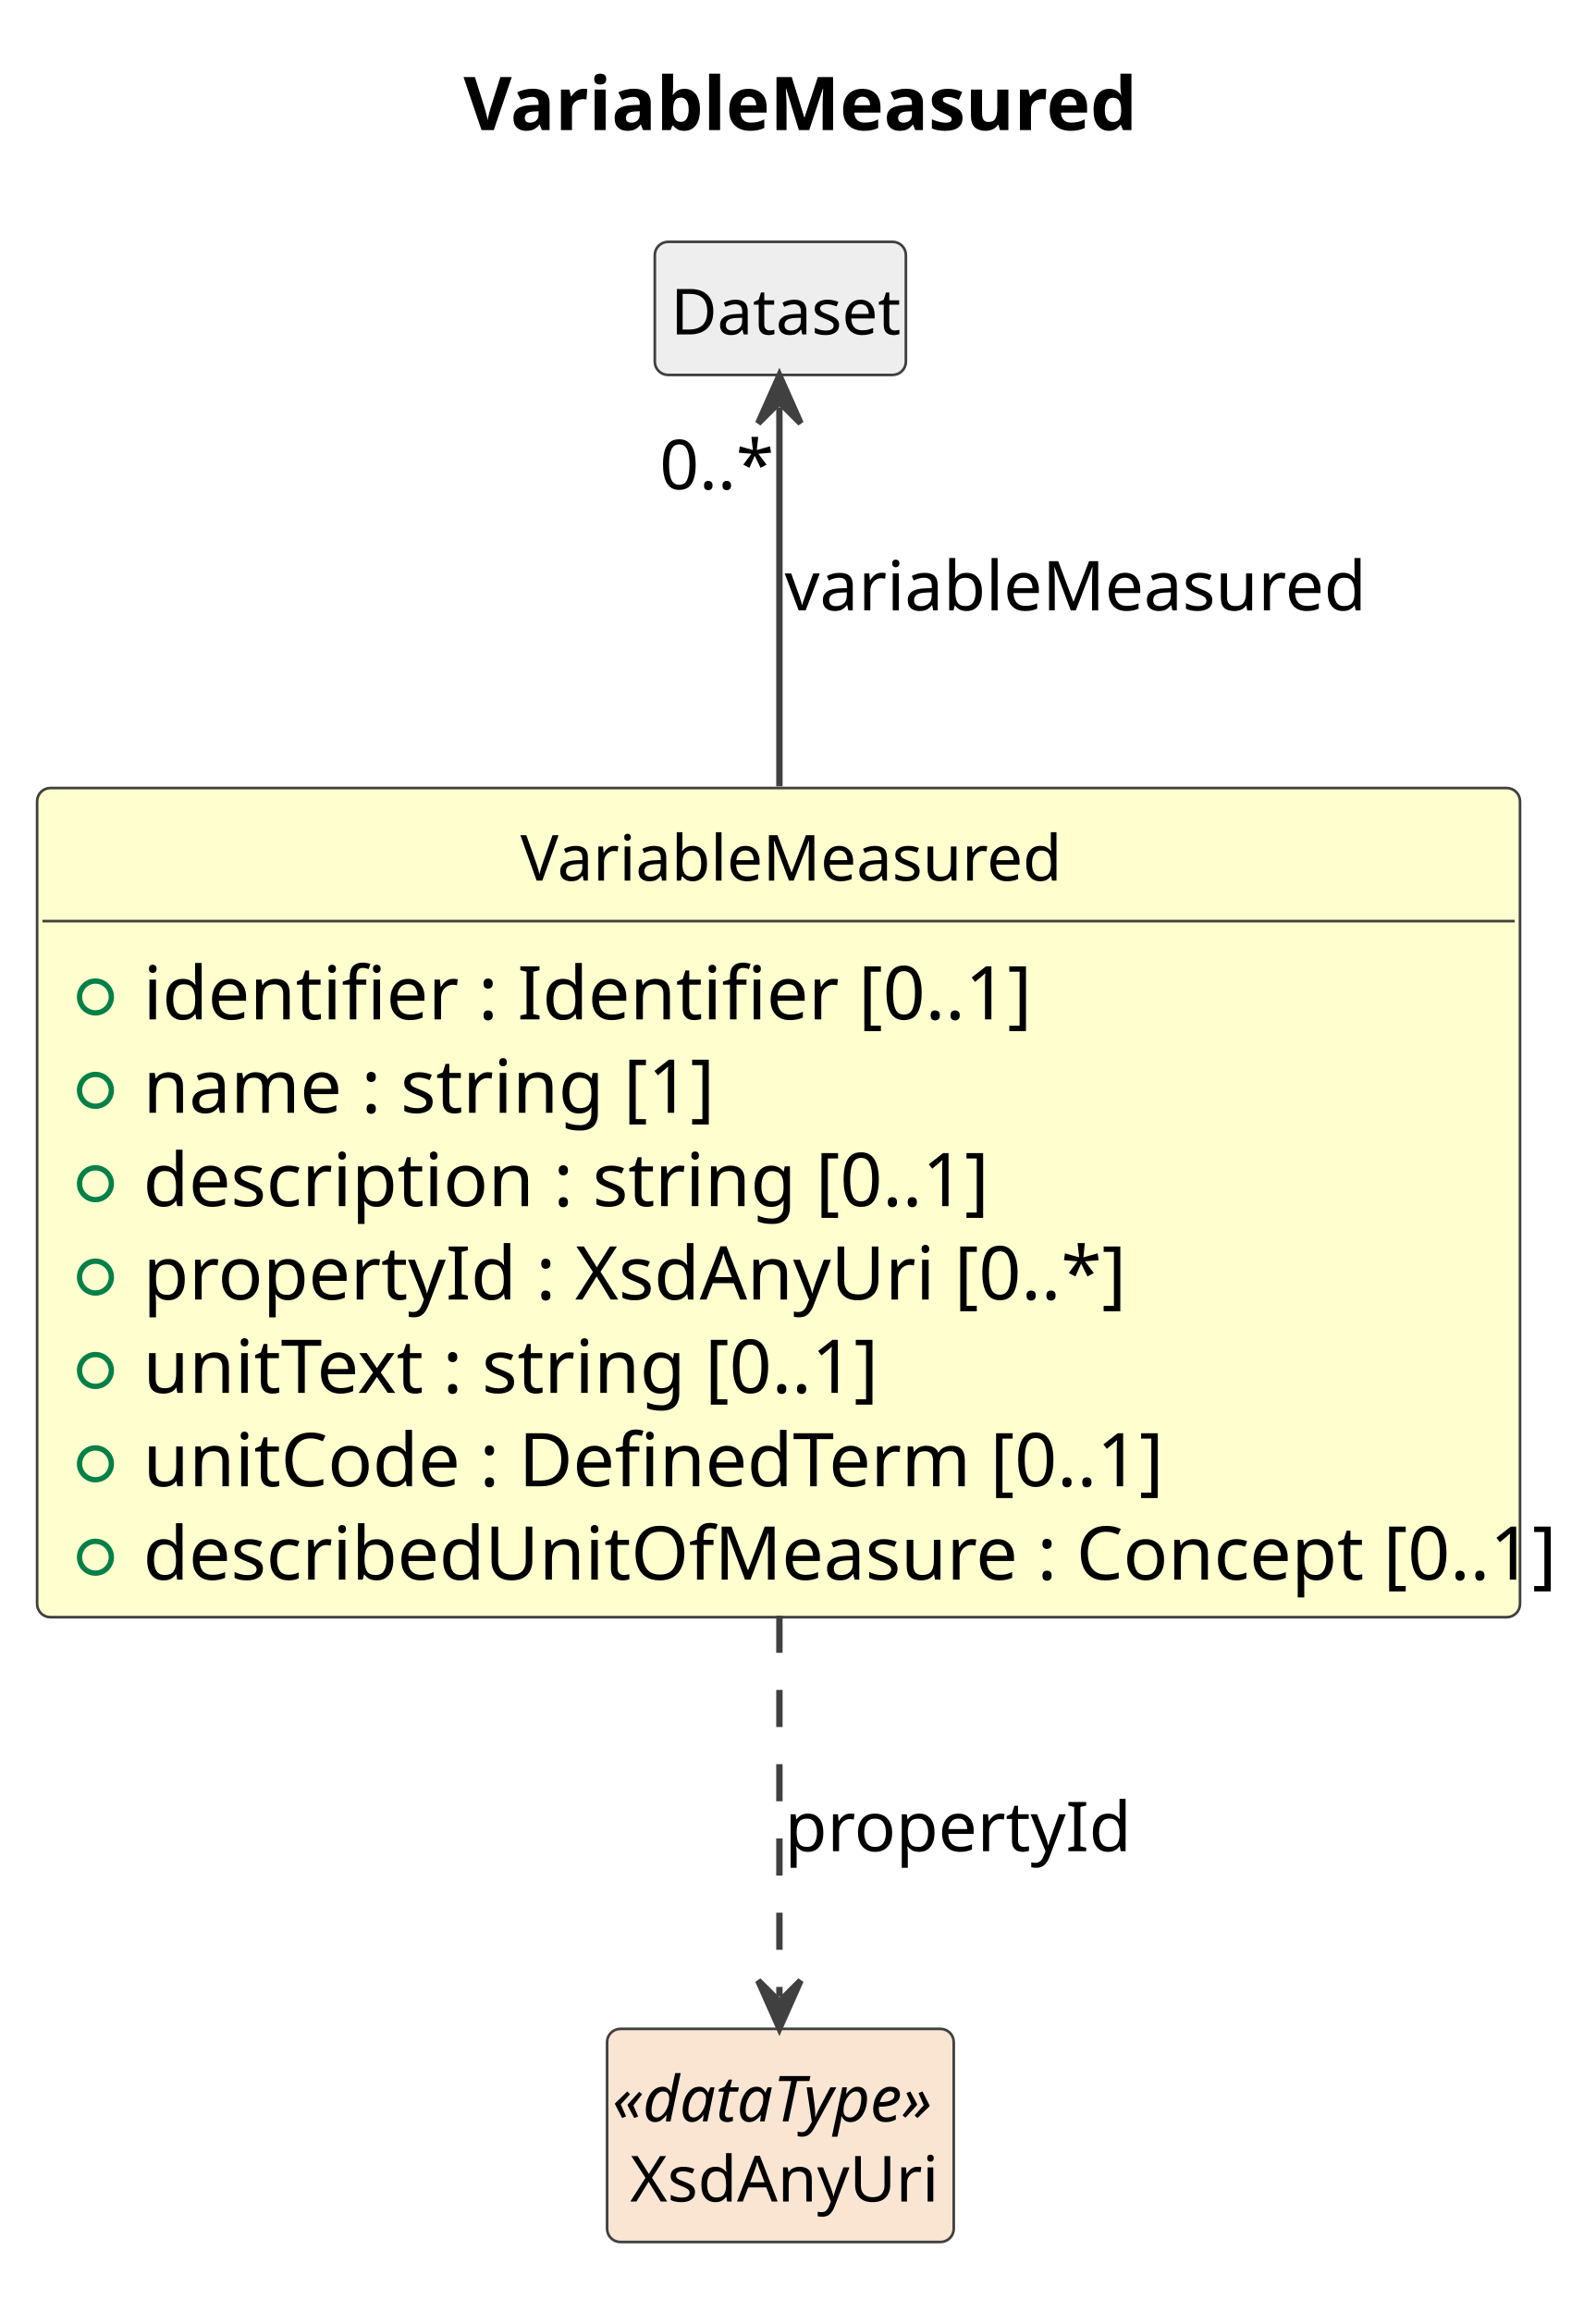
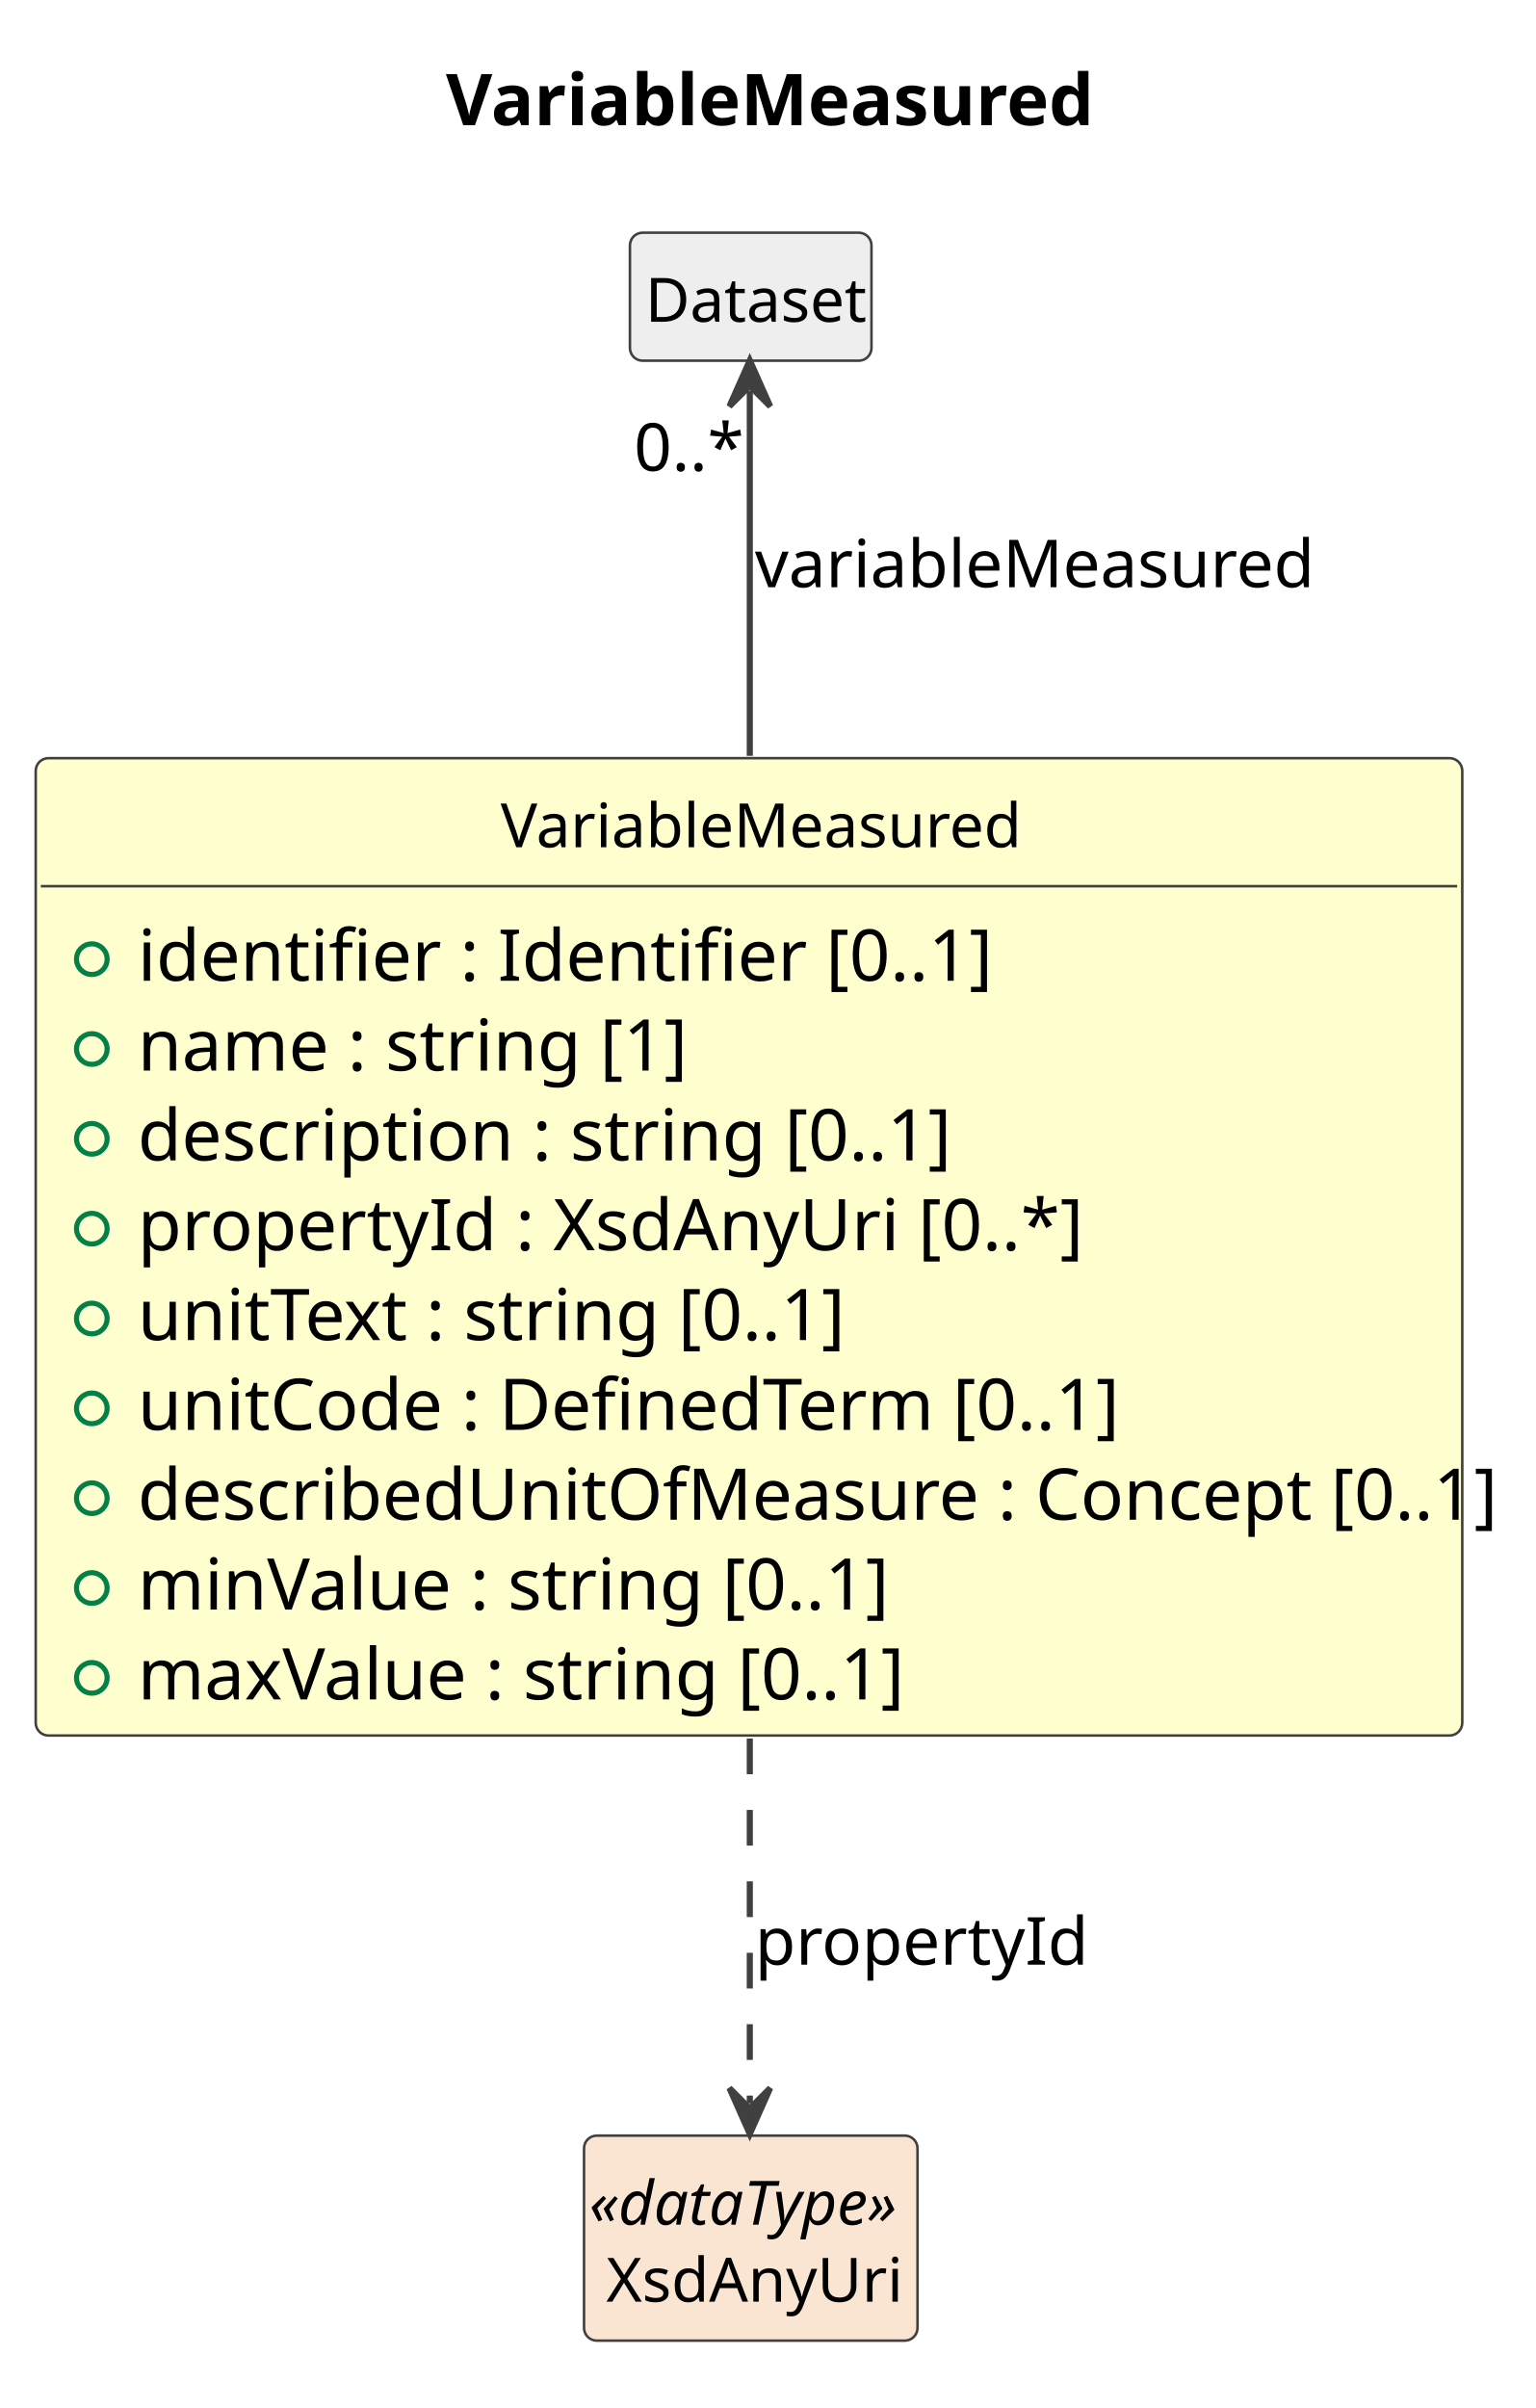
- <svg xmlns="http://www.w3.org/2000/svg" contentStyleType="text/css" data-diagram-type="CLASS" height="436px" preserveAspectRatio="none" style="width:301px;height:436px;background:#FFFFFF;" version="1.1" viewBox="0 0 301 436" width="301px" zoomAndPan="magnify">
+ <svg xmlns="http://www.w3.org/2000/svg" contentStyleType="text/css" data-diagram-type="CLASS" height="472px" preserveAspectRatio="none" style="width:301px;height:472px;background:#FFFFFF;" version="1.1" viewBox="0 0 301 472" width="301px" zoomAndPan="magnify">
  <defs />
  <g>
    <g class="title" data-source-line="1">
      <text fill="#000000" font-family="sans-serif" font-size="14" font-weight="700" lengthAdjust="spacing" textLength="119.834" x="87.424" y="24.533">VariableMeasured</text>
    </g>
    <g class="entity" data-qualified-name="VariableMeasured" data-source-line="12" id="ent0002">
-       <rect fill="#FEFECE" height="156.359" rx="2.5" ry="2.5" style="stroke:#404040;stroke-width:0.5;" width="279.682" x="7" y="148.609" />
+       <rect fill="#FEFECE" height="191.578" rx="2.5" ry="2.5" style="stroke:#404040;stroke-width:0.5;" width="279.682" x="7" y="148.609" />
      <text fill="#000000" font-family="sans-serif" font-size="12" lengthAdjust="spacing" textLength="97.389" x="98.147" y="166.066">VariableMeasured</text>
      <line style="stroke:#404040;stroke-width:0.5;" x1="8" x2="285.682" y1="173.703" y2="173.703" />
      <g data-visibility-modifier="PUBLIC_FIELD">
        <ellipse cx="18" cy="188.008" fill="none" rx="3" ry="3" style="stroke:#038048;stroke-width:1;" />
      </g>
      <text fill="#000000" font-family="sans-serif" font-size="14" lengthAdjust="spacing" textLength="153.303" x="27" y="192.236">identifier : Identifier [0..1]</text>
      <g data-visibility-modifier="PUBLIC_FIELD">
        <ellipse cx="18" cy="205.617" fill="none" rx="3" ry="3" style="stroke:#038048;stroke-width:1;" />
      </g>
      <text fill="#000000" font-family="sans-serif" font-size="14" lengthAdjust="spacing" textLength="100.379" x="27" y="209.846">name : string [1]</text>
      <g data-visibility-modifier="PUBLIC_FIELD">
        <ellipse cx="18" cy="223.227" fill="none" rx="3" ry="3" style="stroke:#038048;stroke-width:1;" />
      </g>
      <text fill="#000000" font-family="sans-serif" font-size="14" lengthAdjust="spacing" textLength="148.627" x="27" y="227.455">description : string [0..1]</text>
      <g data-visibility-modifier="PUBLIC_FIELD">
        <ellipse cx="18" cy="240.836" fill="none" rx="3" ry="3" style="stroke:#038048;stroke-width:1;" />
      </g>
      <text fill="#000000" font-family="sans-serif" font-size="14" lengthAdjust="spacing" textLength="173.517" x="27" y="245.065">propertyId : XsdAnyUri [0..*]</text>
      <g data-visibility-modifier="PUBLIC_FIELD">
        <ellipse cx="18" cy="258.445" fill="none" rx="3" ry="3" style="stroke:#038048;stroke-width:1;" />
      </g>
      <text fill="#000000" font-family="sans-serif" font-size="14" lengthAdjust="spacing" textLength="130.724" x="27" y="262.674">unitText : string [0..1]</text>
      <g data-visibility-modifier="PUBLIC_FIELD">
        <ellipse cx="18" cy="276.055" fill="none" rx="3" ry="3" style="stroke:#038048;stroke-width:1;" />
      </g>
      <text fill="#000000" font-family="sans-serif" font-size="14" lengthAdjust="spacing" textLength="183.648" x="27" y="280.283">unitCode : DefinedTerm [0..1]</text>
      <g data-visibility-modifier="PUBLIC_FIELD">
        <ellipse cx="18" cy="293.664" fill="none" rx="3" ry="3" style="stroke:#038048;stroke-width:1;" />
      </g>
      <text fill="#000000" font-family="sans-serif" font-size="14" lengthAdjust="spacing" textLength="253.682" x="27" y="297.893">describedUnitOfMeasure : Concept [0..1]</text>
+       <g data-visibility-modifier="PUBLIC_FIELD">
+         <ellipse cx="18" cy="311.273" fill="none" rx="3" ry="3" style="stroke:#038048;stroke-width:1;" />
+       </g>
+       <text fill="#000000" font-family="sans-serif" font-size="14" lengthAdjust="spacing" textLength="139.289" x="27" y="315.502">minValue : string [0..1]</text>
+       <g data-visibility-modifier="PUBLIC_FIELD">
+         <ellipse cx="18" cy="328.883" fill="none" rx="3" ry="3" style="stroke:#038048;stroke-width:1;" />
+       </g>
+       <text fill="#000000" font-family="sans-serif" font-size="14" lengthAdjust="spacing" textLength="143.179" x="27" y="333.111">maxValue : string [0..1]</text>
    </g>
-     <g class="entity" data-qualified-name="Dataset" data-source-line="21" id="ent0003">
+     <g class="entity" data-qualified-name="Dataset" data-source-line="23" id="ent0003">
      <rect fill="#EEEEEE" height="25.094" rx="2.5" ry="2.5" style="stroke:#404040;stroke-width:0.5;" width="47.355" x="123.5" y="45.609" />
      <text fill="#000000" font-family="sans-serif" font-size="12" lengthAdjust="spacing" textLength="41.355" x="126.5" y="63.066">Dataset</text>
    </g>
-     <g class="entity" data-qualified-name="XsdAnyUri" data-source-line="23" id="ent0005">
-       <rect fill="#FAE5D3" height="40.188" rx="2.5" ry="2.5" style="stroke:#404040;stroke-width:0.5;" width="65.381" x="114.5" y="382.609" />
-       <text fill="#000000" font-family="sans-serif" font-size="12" font-style="italic" lengthAdjust="spacing" textLength="63.381" x="115.5" y="400.066">«dataType»</text>
-       <text fill="#000000" font-family="sans-serif" font-size="12" lengthAdjust="spacing" textLength="56.684" x="118.849" y="415.16">XsdAnyUri</text>
+     <g class="entity" data-qualified-name="XsdAnyUri" data-source-line="25" id="ent0005">
+       <rect fill="#FAE5D3" height="40.188" rx="2.5" ry="2.5" style="stroke:#404040;stroke-width:0.5;" width="65.381" x="114.5" y="418.609" />
+       <text fill="#000000" font-family="sans-serif" font-size="12" font-style="italic" lengthAdjust="spacing" textLength="63.381" x="115.5" y="436.066">«dataType»</text>
+       <text fill="#000000" font-family="sans-serif" font-size="12" lengthAdjust="spacing" textLength="56.684" x="118.849" y="451.16">XsdAnyUri</text>
    </g>
-     <g class="link" data-entity-1="ent0003" data-entity-2="ent0002" data-link-type="dependency" data-source-line="22" id="lnk4">
-       <path codeLine="22" d="M147,76.819 C147,93.179 147,118.249 147,148.289" fill="none" id="Dataset-backto-VariableMeasured" style="stroke:#404040;stroke-width:1.2;" />
-       <polygon fill="#404040" points="147,70.819,143,79.819,147,75.819,151,79.819,147,70.819" style="stroke:#404040;stroke-width:1.2;" />
+     <g class="link" data-entity-1="ent0003" data-entity-2="ent0002" data-link-type="dependency" data-source-line="24" id="lnk4">
+       <path codeLine="24" d="M147,76.649 C147,92.669 147,117.169 147,148.159" fill="none" id="Dataset-backto-VariableMeasured" style="stroke:#404040;stroke-width:1.2;" />
+       <polygon fill="#404040" points="147,70.649,143,79.649,147,75.649,151,79.649,147,70.649" style="stroke:#404040;stroke-width:1.2;" />
      <text fill="#000000" font-family="sans-serif" font-size="13" lengthAdjust="spacing" textLength="103.334" x="148" y="115.105">variableMeasured</text>
-       <text fill="#000000" font-family="sans-serif" font-size="13" lengthAdjust="spacing" textLength="19.513" x="124.408" y="92.259">0..*</text>
+       <text fill="#000000" font-family="sans-serif" font-size="13" lengthAdjust="spacing" textLength="19.513" x="124.29" y="92.283">0..*</text>
    </g>
-     <g class="link" data-entity-1="ent0002" data-entity-2="ent0005" data-link-type="dependency" data-source-line="24" id="lnk6">
-       <path codeLine="24" d="M147,304.689 C147,333.409 147,357.599 147,376.499" fill="none" id="VariableMeasured-to-XsdAnyUri" style="stroke:#404040;stroke-width:1.2;stroke-dasharray:7,7;" />
-       <polygon fill="#404040" points="147,382.499,151,373.499,147,377.499,143,373.499,147,382.499" style="stroke:#404040;stroke-width:1.2;" />
-       <text fill="#000000" font-family="sans-serif" font-size="13" lengthAdjust="spacing" textLength="58.532" x="148" y="349.104">propertyId</text>
+     <g class="link" data-entity-1="ent0002" data-entity-2="ent0005" data-link-type="dependency" data-source-line="26" id="lnk6">
+       <path codeLine="26" d="M147,340.769 C147,370.189 147,393.709 147,412.289" fill="none" id="VariableMeasured-to-XsdAnyUri" style="stroke:#404040;stroke-width:1.2;stroke-dasharray:7,7;" />
+       <polygon fill="#404040" points="147,418.289,151,409.289,147,413.289,143,409.289,147,418.289" style="stroke:#404040;stroke-width:1.2;" />
+       <text fill="#000000" font-family="sans-serif" font-size="13" lengthAdjust="spacing" textLength="58.532" x="148" y="385.104">propertyId</text>
    </g>
  </g>
</svg>
